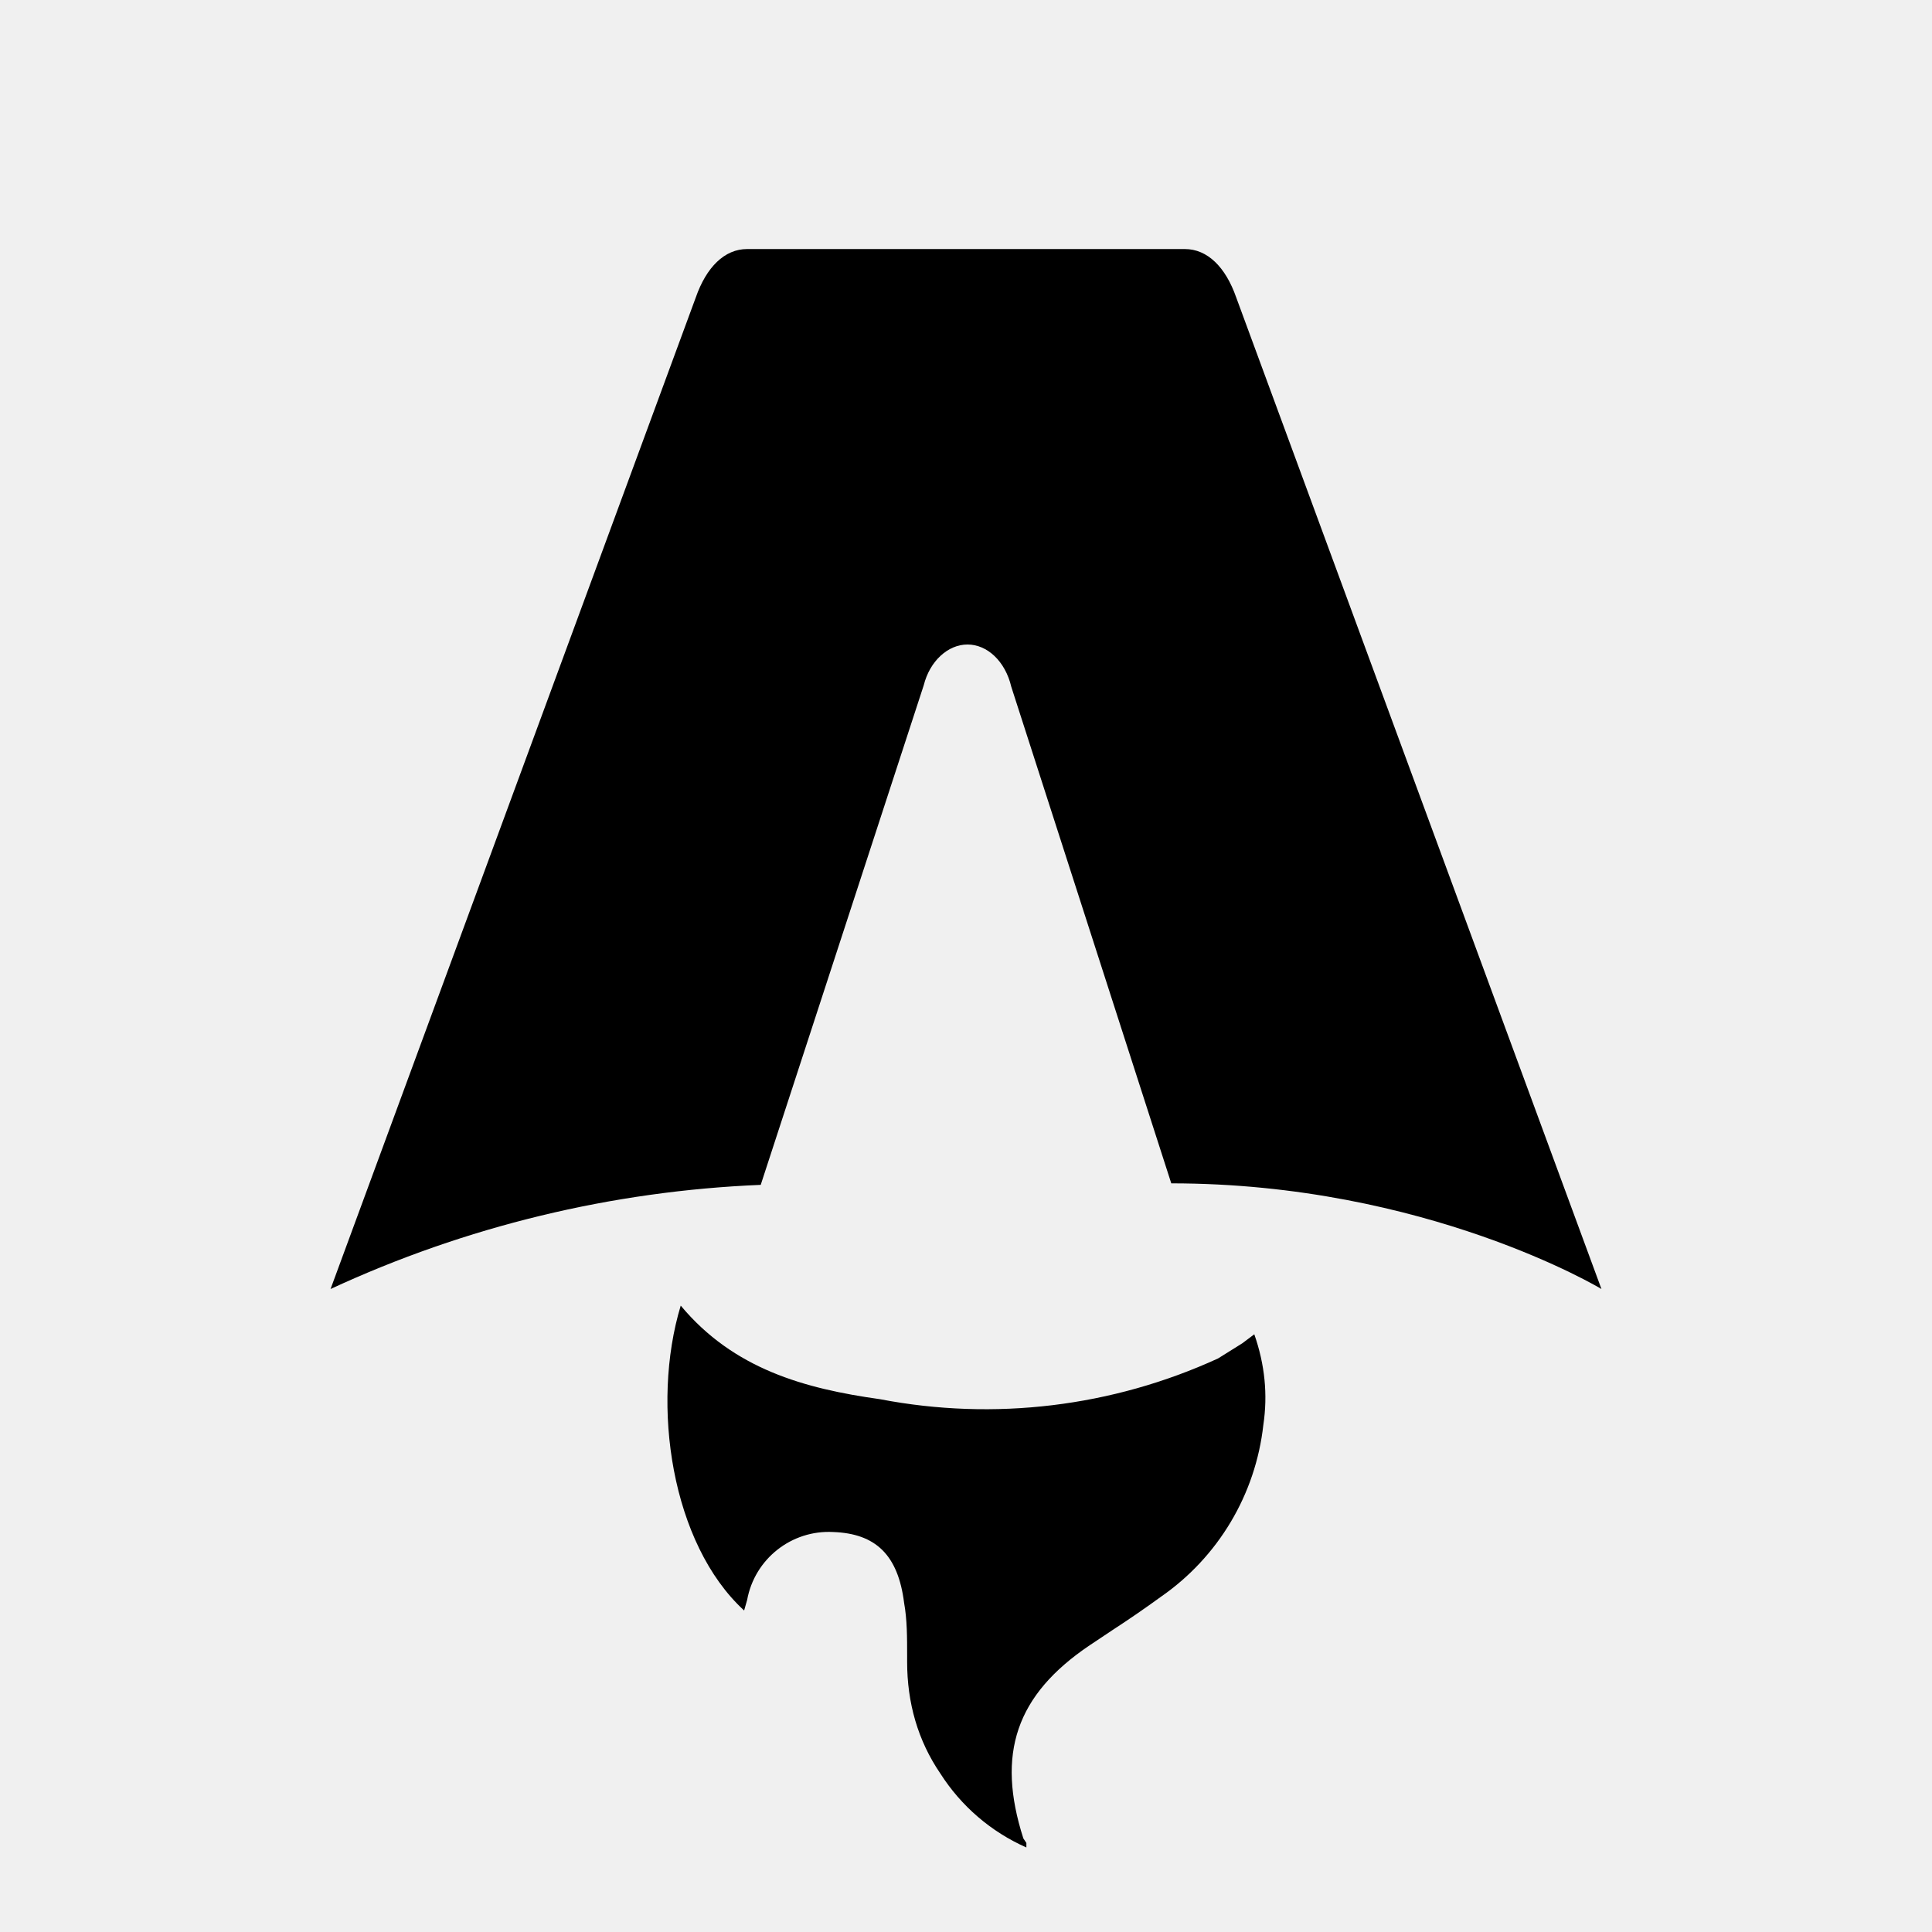
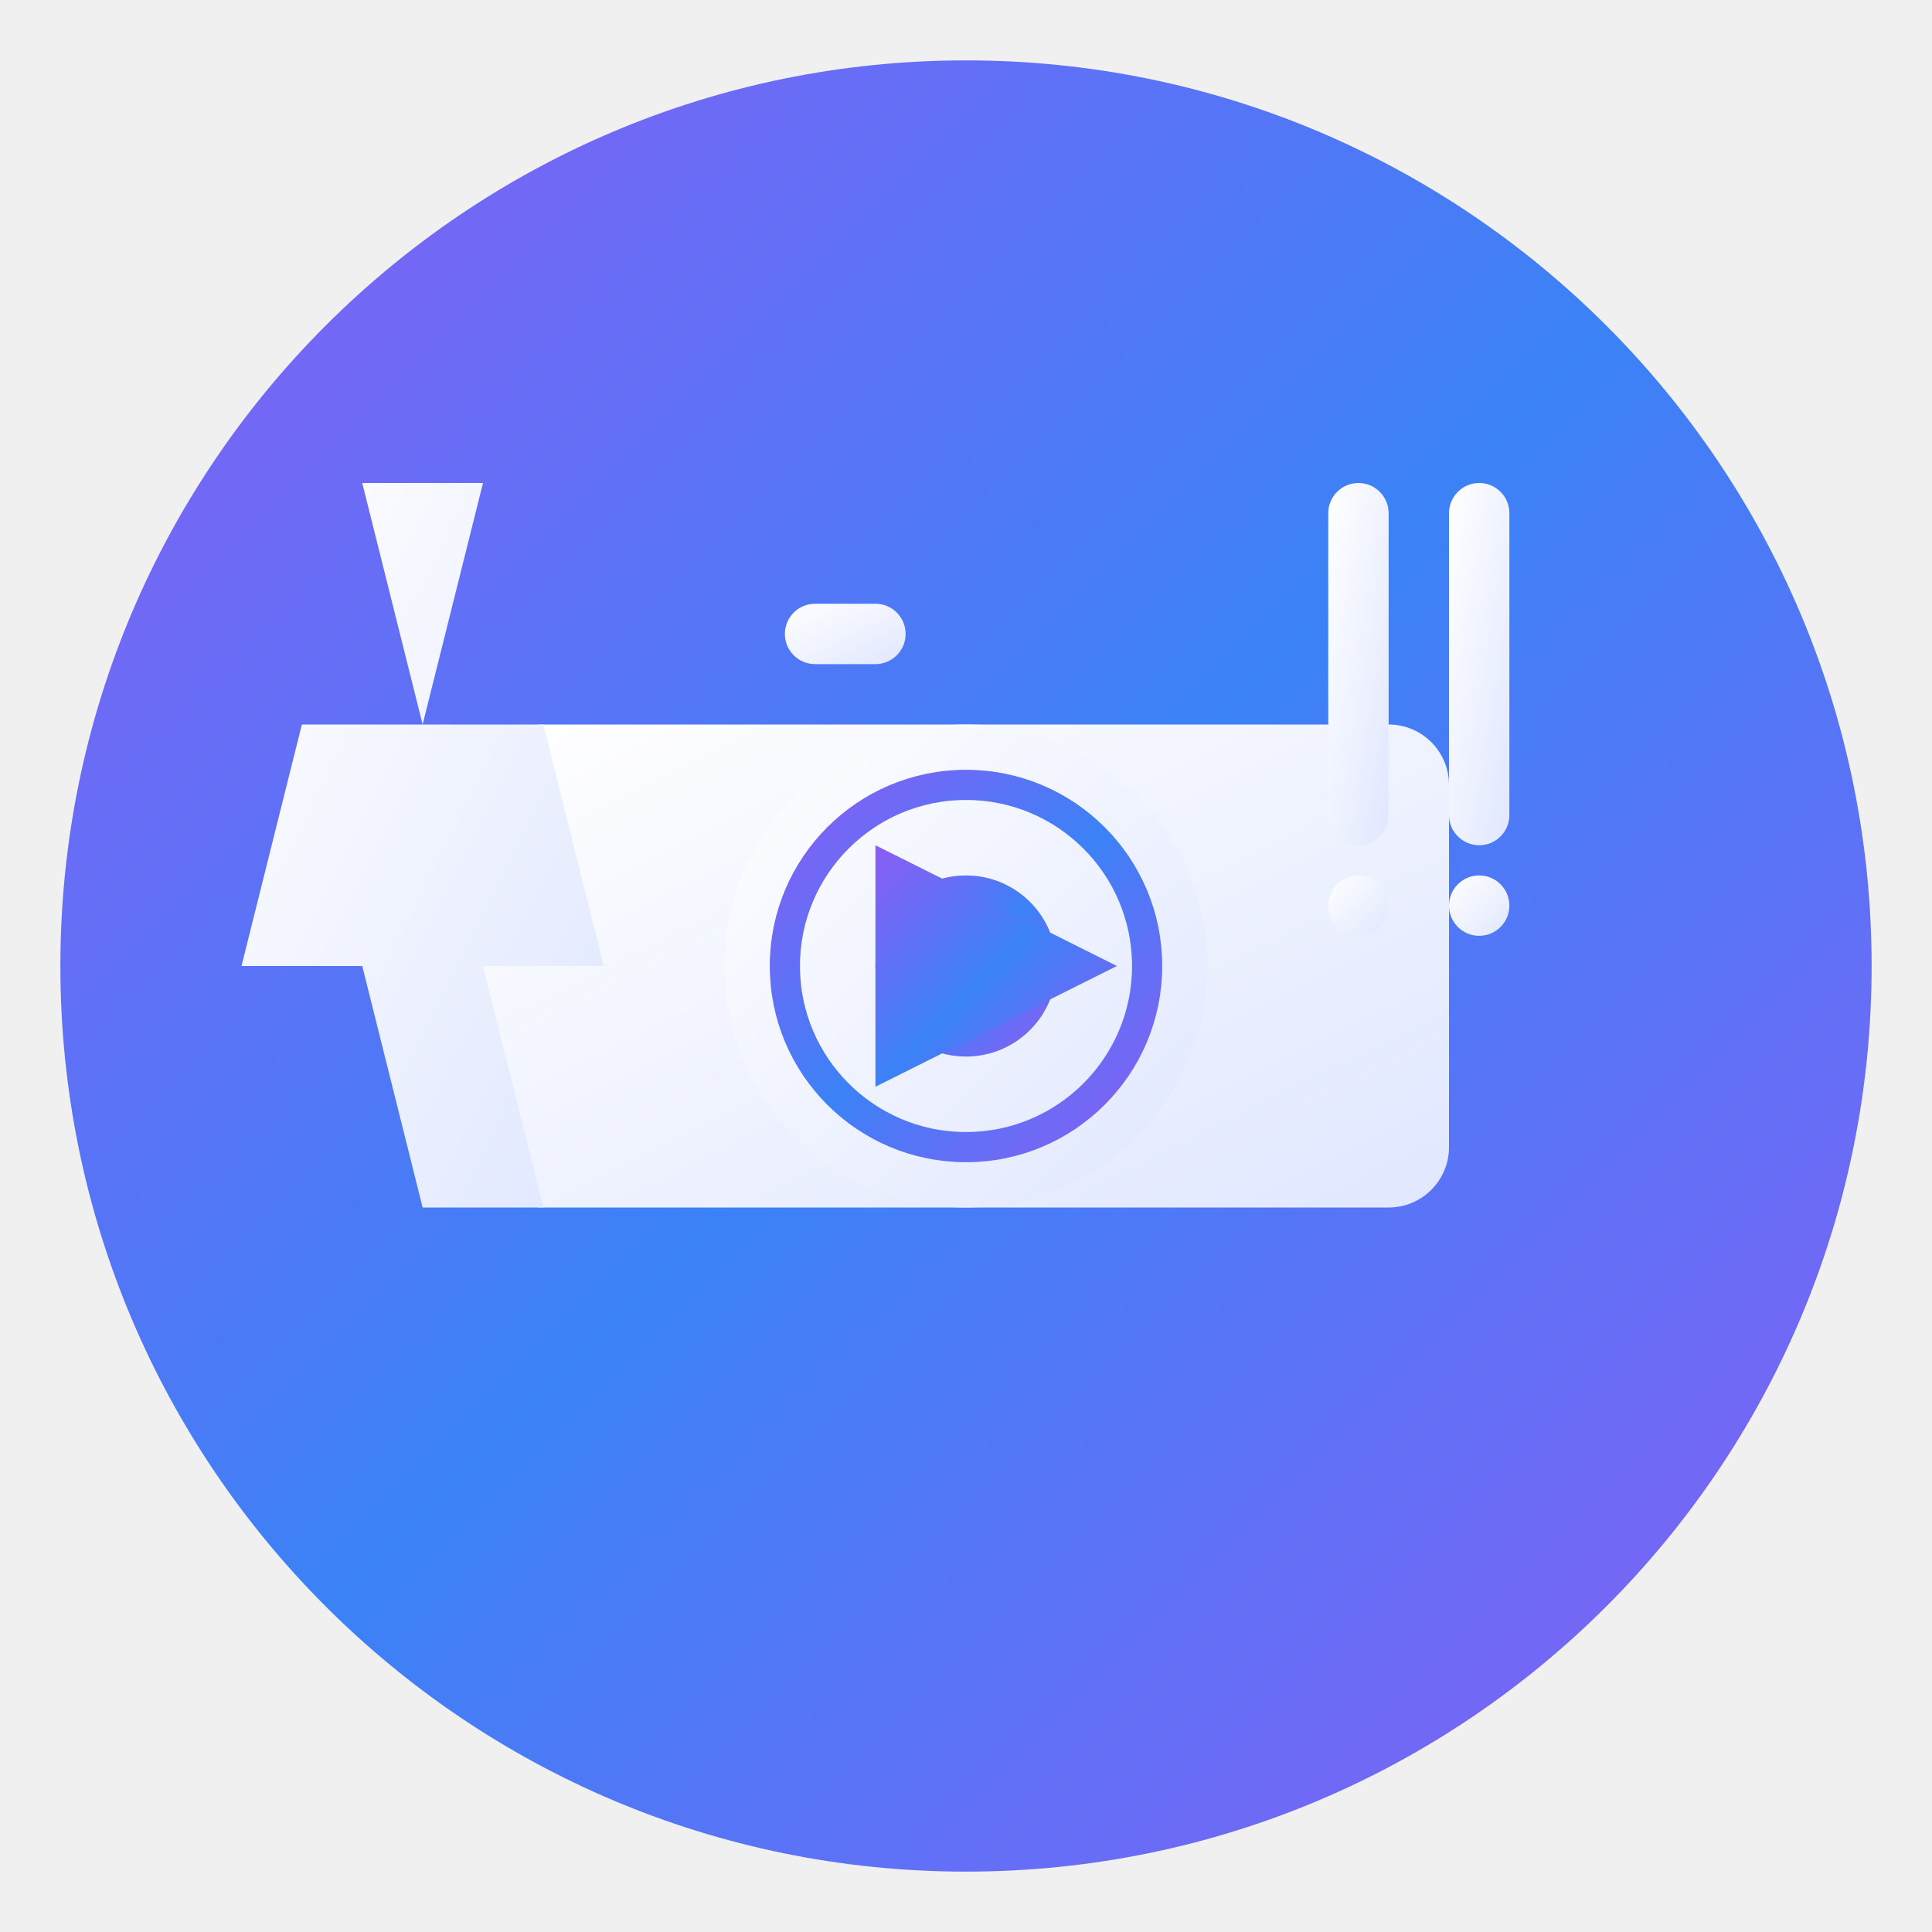
<svg xmlns="http://www.w3.org/2000/svg" fill="none" viewBox="0 0 128 128">
-   <path d="M50.4 78.5a75.1 75.1 0 0 0-28.5 6.9l24.2-65.7c.7-2 1.9-3.2 3.4-3.2h29c1.5 0 2.7 1.2 3.4 3.2l24.2 65.7s-11.6-7-28.5-7L67 45.5c-.4-1.7-1.6-2.8-2.9-2.8-1.3 0-2.5 1.1-2.9 2.7L50.4 78.5Zm-1.1 28.2Zm-4.2-20.2c-2 6.6-.6 15.8 4.2 20.2a17.5 17.5 0 0 1 .2-.7 5.5 5.5 0 0 1 5.7-4.5c2.8.1 4.3 1.5 4.7 4.7.2 1.1.2 2.3.2 3.5v.4c0 2.7.7 5.2 2.2 7.4a13 13 0 0 0 5.7 4.9v-.3l-.2-.3c-1.8-5.6-.5-9.5 4.4-12.8l1.5-1a73 73 0 0 0 3.2-2.2 16 16 0 0 0 6.8-11.4c.3-2 .1-4-.6-6l-.8.6-1.6 1a37 37 0 0 1-22.4 2.7c-5-.7-9.7-2-13.2-6.2Z" />
+   <defs>
+     <linearGradient id="bgGradient" x1="0%" y1="0%" x2="100%" y2="100%">
+       <stop offset="0%" style="stop-color:#8B5CF6;stop-opacity:1" />
+       <stop offset="50%" style="stop-color:#3B82F6;stop-opacity:1" />
+       <stop offset="100%" style="stop-color:#8B5CF6;stop-opacity:1" />
+     </linearGradient>
+     <linearGradient id="iconGradient" x1="0%" y1="0%" x2="100%" y2="100%">
+       <stop offset="0%" style="stop-color:#FFFFFF;stop-opacity:1" />
+       <stop offset="100%" style="stop-color:#E0E7FF;stop-opacity:1" />
+     </linearGradient>
+   </defs>
+   <circle cx="64" cy="64" r="60" fill="url(#bgGradient)" />
+   <g fill="url(#iconGradient)">
+     <rect x="32" y="48" width="64" height="32" rx="4" fill="url(#iconGradient)" />
+     <circle cx="64" cy="64" r="16" fill="url(#iconGradient)" />
+     <circle cx="64" cy="64" r="12" fill="none" stroke="url(#bgGradient)" stroke-width="2" />
+     <circle cx="64" cy="64" r="6" fill="url(#bgGradient)" />
+     <rect x="52" y="40" width="8" height="4" rx="2" fill="url(#iconGradient)" />
+     <path d="M58 56 L58 72 L74 64 Z" fill="url(#bgGradient)" />
+   </g>
+   <g fill="url(#iconGradient)">
+     <path d="M24 32 L32 32 L28 48 L36 48 L40 64 L32 64 L36 80 L28 80 L24 64 L16 64 L20 48 L28 48 Z" />
+   </g>
+   <g fill="url(#iconGradient)">
+     <rect x="88" y="32" width="4" height="24" rx="2" />
+     <circle cx="90" cy="60" r="2" />
+     <rect x="96" y="32" width="4" height="24" rx="2" />
+     <circle cx="98" cy="60" r="2" />
+   </g>
  <style>
-         path { fill: #000; }
-         @media (prefers-color-scheme: dark) {
-             path { fill: #FFF; }
-         }
-     </style>
+     @media (prefers-color-scheme: dark) {
+       defs linearGradient stop {
+         stop-color: #8B5CF6;
+       }
+     }
+   </style>
</svg>
